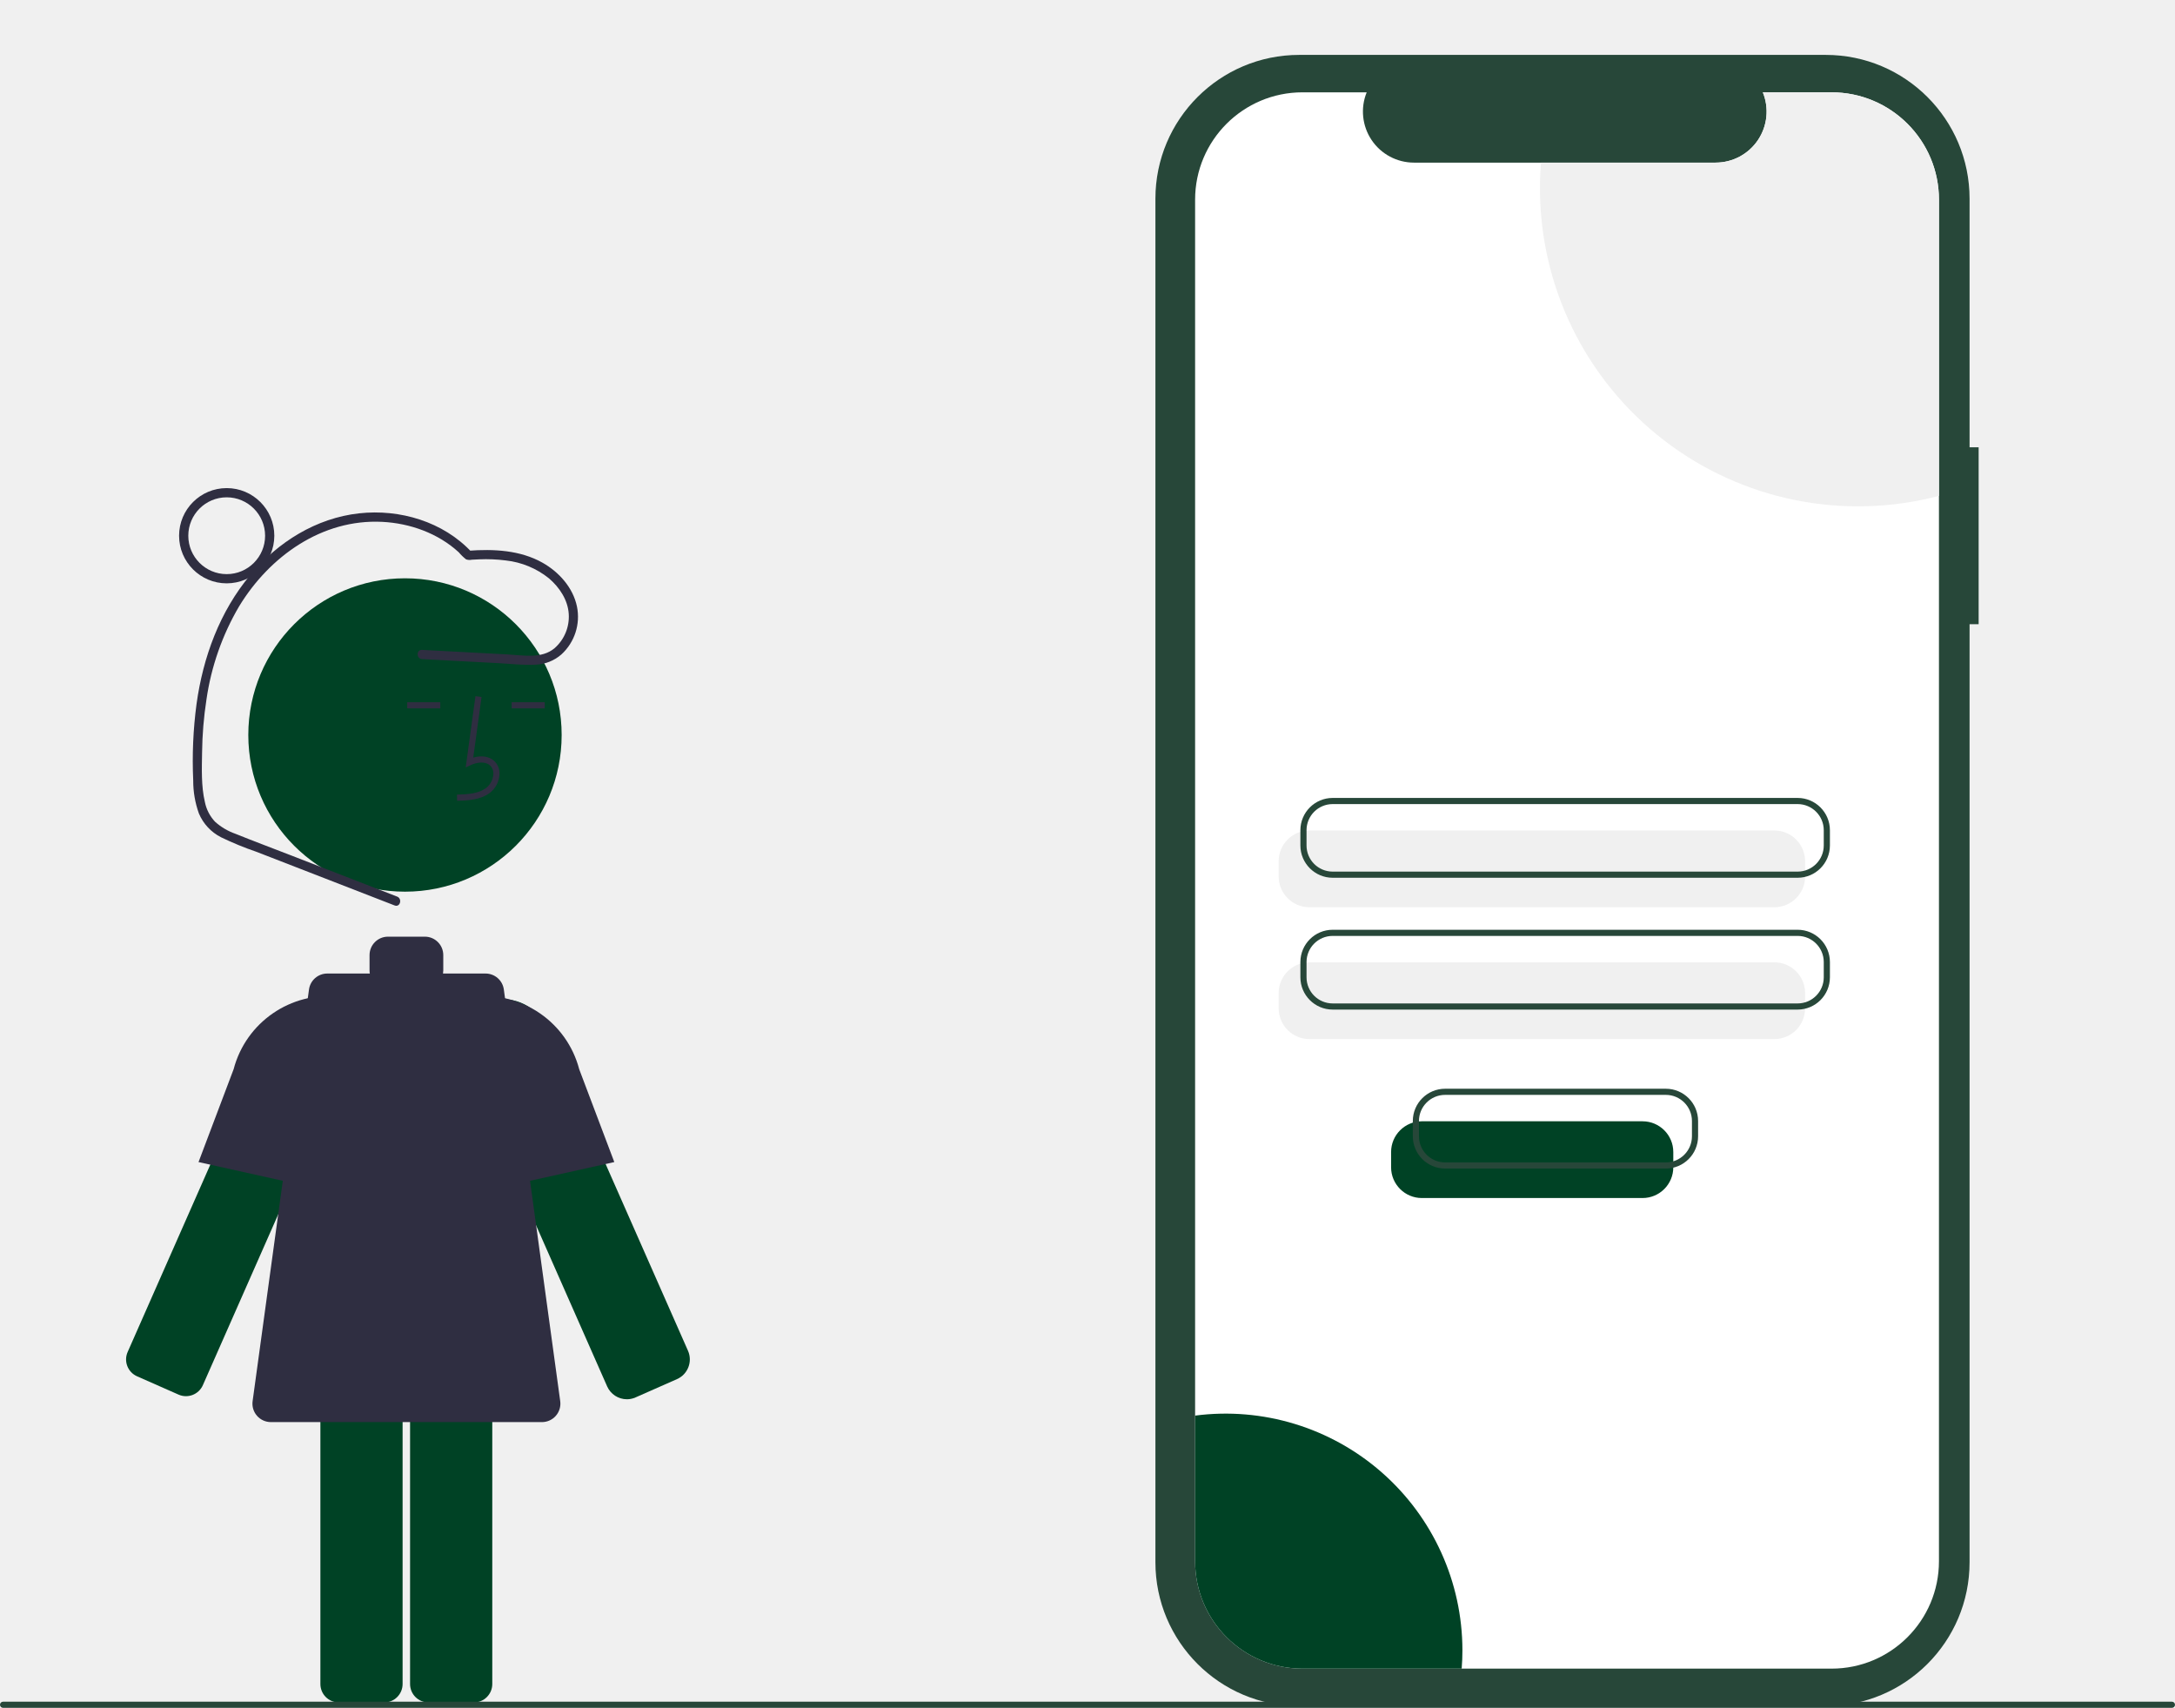
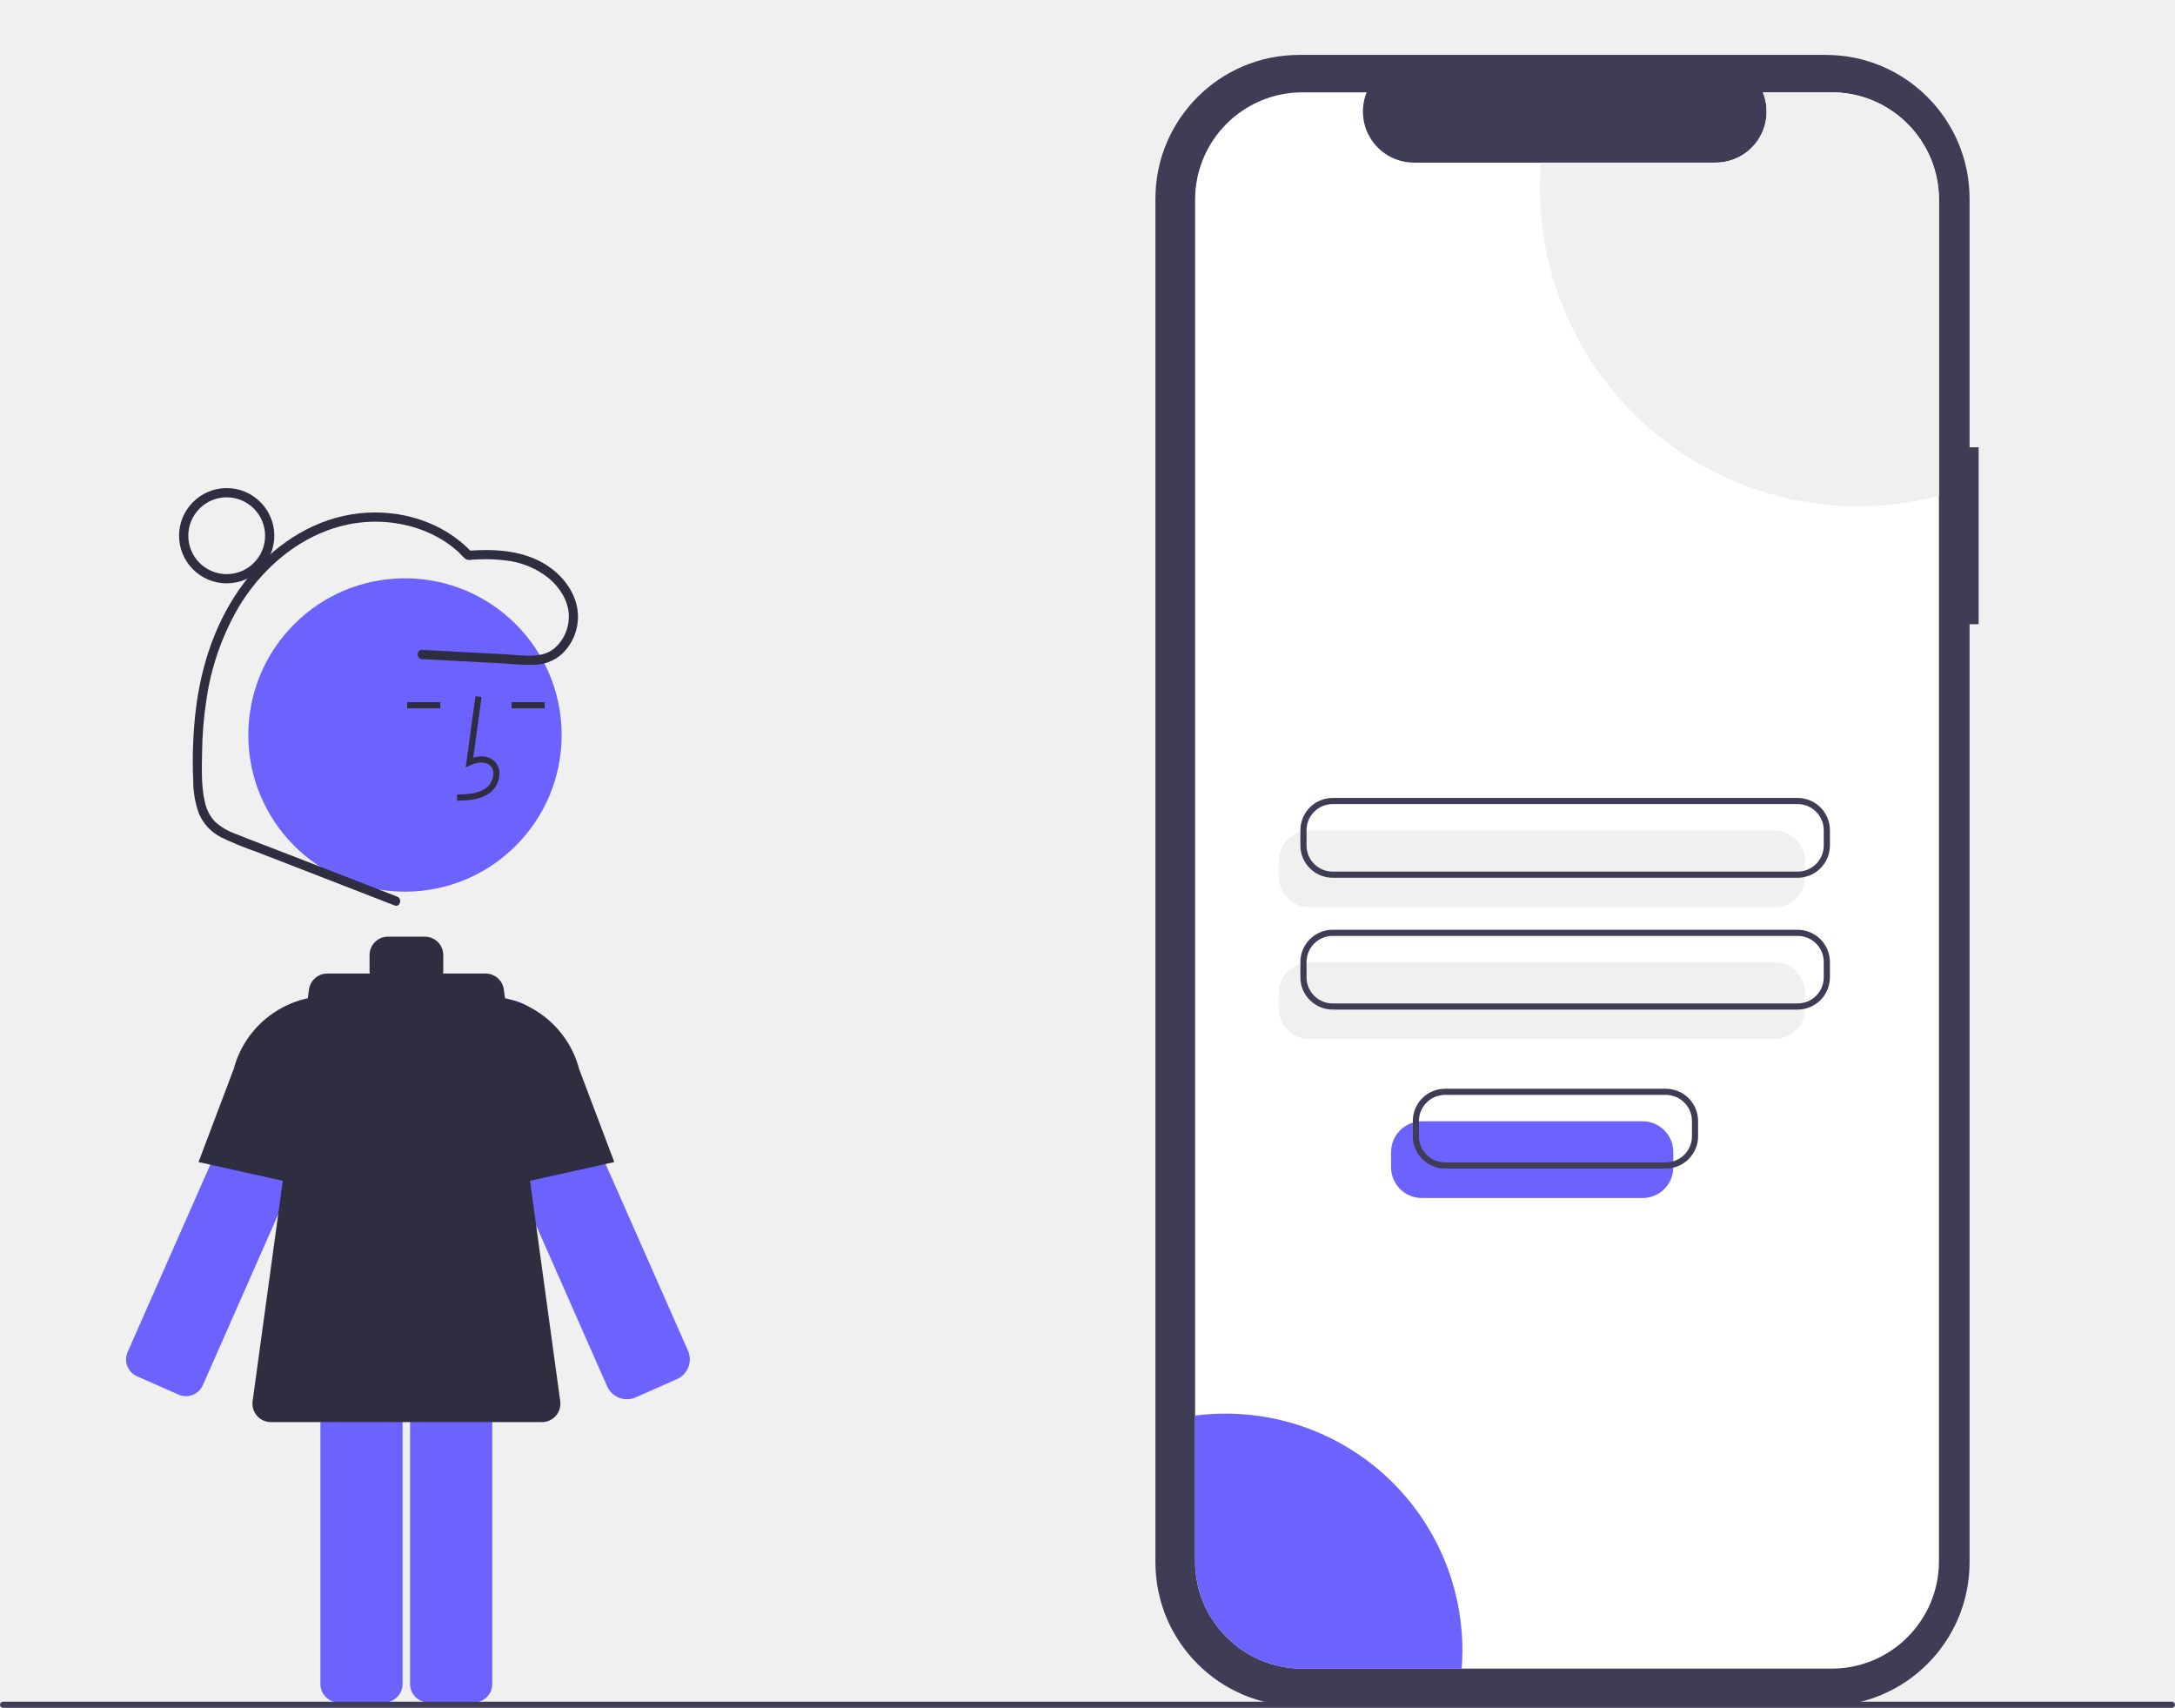
<svg xmlns="http://www.w3.org/2000/svg" data-name="Layer 1" width="708" height="555.867" viewBox="0 0 708 555.867">
  <path id="b10fb2cf-c586-4c5f-9fbf-e678f5ffa3db-216" data-name="Path 133" d="M890.465,679.515a211.722,211.722,0,0,1-46.196,37.27c-.392.241-.79.467-1.189.7l-27.639-24.463c.29-.27.612-.572.958-.905C836.992,672.563,939.229,535.838,946.042,502.544,945.572,505.317,952.189,614.094,890.465,679.515Z" transform="translate(-246 -172.0663)" fill="#f0f0f0" />
  <path id="a32c10c7-75df-4179-a648-6a8d2a687209-217" data-name="Path 134" d="M849.602,721.505c-.523.125-1.054.241-1.588.348l-20.735-18.353c.405-.141.879-.309,1.42-.496,8.897-3.15,35.394-12.66,61.764-23.492,28.334-11.644,56.533-24.8,62.598-33.227C951.76,648.244,911.686,707.622,849.602,721.505Z" transform="translate(-246 -172.0663)" fill="#f0f0f0" />
-   <path d="M890.082,317.646h-2.953V236.753a46.819,46.819,0,0,0-46.819-46.819H668.926a46.819,46.819,0,0,0-46.819,46.819v443.789a46.819,46.819,0,0,0,46.819,46.819H840.31a46.819,46.819,0,0,0,46.819-46.819V375.228h2.953Z" transform="translate(-246 -172.0663)" fill="#274739" />
+   <path d="M890.082,317.646h-2.953V236.753a46.819,46.819,0,0,0-46.819-46.819H668.926a46.819,46.819,0,0,0-46.819,46.819v443.789a46.819,46.819,0,0,0,46.819,46.819H840.31a46.819,46.819,0,0,0,46.819-46.819V375.228h2.953Z" transform="translate(-246 -172.0663)" fill="#3f3d56" />
  <path d="M877.163,237.074V680.217a34.957,34.957,0,0,1-34.969,34.957H669.984a34.954,34.954,0,0,1-34.957-34.957V237.074a34.954,34.954,0,0,1,34.957-34.957h20.898a16.619,16.619,0,0,0,15.383,22.88h98.181a16.601,16.601,0,0,0,15.384-22.88H842.193A34.957,34.957,0,0,1,877.163,237.074Z" transform="translate(-246 -172.0663)" fill="#fff" />
  <path d="M823.595,467.355H672.228a10.011,10.011,0,0,1-10-10v-4.978a10.011,10.011,0,0,1,10-10h151.367a10.011,10.011,0,0,1,10,10v4.978A10.011,10.011,0,0,1,823.595,467.355Z" transform="translate(-246 -172.0663)" fill="#f0f0f0" />
  <path d="M823.595,510.262H672.228a10.011,10.011,0,0,1-10-10v-4.978a10.011,10.011,0,0,1,10-10h151.367a10.011,10.011,0,0,1,10,10v4.978A10.011,10.011,0,0,1,823.595,510.262Z" transform="translate(-246 -172.0663)" fill="#f0f0f0" />
-   <path d="M831.166,457.759H679.8a10.512,10.512,0,0,1-10.5-10.5v-4.978a10.512,10.512,0,0,1,10.5-10.5h151.367a10.512,10.512,0,0,1,10.5,10.5v4.978A10.512,10.512,0,0,1,831.166,457.759Zm-151.367-23.978a8.51,8.51,0,0,0-8.5,8.5v4.978a8.51,8.51,0,0,0,8.5,8.5h151.367a8.51,8.51,0,0,0,8.5-8.5v-4.978a8.51,8.51,0,0,0-8.5-8.5Z" transform="translate(-246 -172.0663)" fill="#274739" />
-   <path d="M831.166,500.666H679.8a10.512,10.512,0,0,1-10.5-10.5V485.189a10.512,10.512,0,0,1,10.5-10.5h151.367a10.512,10.512,0,0,1,10.5,10.5v4.978A10.512,10.512,0,0,1,831.166,500.666ZM679.8,476.689a8.51,8.51,0,0,0-8.5,8.5v4.978a8.51,8.51,0,0,0,8.5,8.5h151.367a8.51,8.51,0,0,0,8.5-8.5V485.189a8.51,8.51,0,0,0-8.5-8.5Z" transform="translate(-246 -172.0663)" fill="#274739" />
+   <path d="M831.166,457.759H679.8a10.512,10.512,0,0,1-10.5-10.5v-4.978a10.512,10.512,0,0,1,10.5-10.5h151.367a10.512,10.512,0,0,1,10.5,10.5v4.978A10.512,10.512,0,0,1,831.166,457.759Zm-151.367-23.978a8.51,8.51,0,0,0-8.5,8.5v4.978a8.51,8.51,0,0,0,8.5,8.5h151.367a8.51,8.51,0,0,0,8.5-8.5v-4.978a8.51,8.51,0,0,0-8.5-8.5Z" transform="translate(-246 -172.0663)" fill="#3f3d56" />
+   <path d="M831.166,500.666H679.8a10.512,10.512,0,0,1-10.5-10.5V485.189a10.512,10.512,0,0,1,10.5-10.5h151.367a10.512,10.512,0,0,1,10.5,10.5v4.978A10.512,10.512,0,0,1,831.166,500.666ZM679.8,476.689a8.51,8.51,0,0,0-8.5,8.5v4.978a8.51,8.51,0,0,0,8.5,8.5h151.367a8.51,8.51,0,0,0,8.5-8.5V485.189a8.51,8.51,0,0,0-8.5-8.5Z" transform="translate(-246 -172.0663)" fill="#3f3d56" />
  <path d="M877.163,237.074V333.464A103.539,103.539,0,0,1,747.28,233.389q0-4.24.341-8.392h56.826a16.601,16.601,0,0,0,15.384-22.88H842.193A34.957,34.957,0,0,1,877.163,237.074Z" transform="translate(-246 -172.0663)" fill="#f0f0f0" />
-   <path d="M722.041,709.154c0,2.032-.076,4.038-.24,6.02H669.984a34.954,34.954,0,0,1-34.957-34.957v-47.4a77.073,77.073,0,0,1,87.013,76.337Z" transform="translate(-246 -172.0663)" fill="#004225" />
-   <path d="M304.121,625.985a6.007,6.007,0,0,0,7.911-3.067l46.679-105.794a13.379,13.379,0,0,0-17.077-17.876h-0a13.199,13.199,0,0,0-6.75,5.78,13.649,13.649,0,0,0-.654,1.293l-46.679,105.794a6,6,0,0,0,3.067,7.912Z" transform="translate(-246 -172.0663)" fill="#004225" />
+   <path d="M722.041,709.154c0,2.032-.076,4.038-.24,6.02H669.984a34.954,34.954,0,0,1-34.957-34.957v-47.4a77.073,77.073,0,0,1,87.013,76.337Z" transform="translate(-246 -172.0663)" fill="#6c63ff" />
+   <path d="M304.121,625.985a6.007,6.007,0,0,0,7.911-3.067l46.679-105.794a13.379,13.379,0,0,0-17.077-17.876h-0a13.199,13.199,0,0,0-6.75,5.78,13.649,13.649,0,0,0-.654,1.293l-46.679,105.794a6,6,0,0,0,3.067,7.912Z" transform="translate(-246 -172.0663)" fill="#6c63ff" />
  <path d="M356.795,560.557l-46.172-10.261,11.428-30.232a31.95,31.95,0,0,1,34.299-23.628l.445.049Z" transform="translate(-246 -172.0663)" fill="#2f2e41" />
-   <path d="M450.055,627.498a7.028,7.028,0,0,1-6.412-4.177L396.964,517.527a14.381,14.381,0,0,1,25.609-12.997v-0a14.618,14.618,0,0,1,.703,1.388l46.679,105.794a7,7,0,0,1-3.579,9.23l-13.961,6.16-.007-.016A6.944,6.944,0,0,1,450.055,627.498Z" transform="translate(-246 -172.0663)" fill="#004225" />
-   <path d="M385.485,591.169a6.007,6.007,0,0,0-6,6V720.183a6.007,6.007,0,0,0,6,6H400.245a6.007,6.007,0,0,0,6-6V597.169a6.007,6.007,0,0,0-6-6Z" transform="translate(-246 -172.0663)" fill="#004225" />
-   <path d="M356.293,591.169a6.007,6.007,0,0,0-6,6V720.183a6.007,6.007,0,0,0,6,6h14.76a6.007,6.007,0,0,0,6-6V597.169a6.007,6.007,0,0,0-6-6Z" transform="translate(-246 -172.0663)" fill="#004225" />
-   <circle cx="131.828" cy="239.224" r="51" fill="#004225" />
+   <path d="M450.055,627.498a7.028,7.028,0,0,1-6.412-4.177L396.964,517.527a14.381,14.381,0,0,1,25.609-12.997v-0a14.618,14.618,0,0,1,.703,1.388l46.679,105.794a7,7,0,0,1-3.579,9.23l-13.961,6.16-.007-.016A6.944,6.944,0,0,1,450.055,627.498Z" transform="translate(-246 -172.0663)" fill="#6c63ff" />
+   <path d="M385.485,591.169a6.007,6.007,0,0,0-6,6V720.183a6.007,6.007,0,0,0,6,6H400.245a6.007,6.007,0,0,0,6-6V597.169a6.007,6.007,0,0,0-6-6Z" transform="translate(-246 -172.0663)" fill="#6c63ff" />
+   <path d="M356.293,591.169a6.007,6.007,0,0,0-6,6V720.183a6.007,6.007,0,0,0,6,6h14.76a6.007,6.007,0,0,0,6-6V597.169a6.007,6.007,0,0,0-6-6Z" transform="translate(-246 -172.0663)" fill="#6c63ff" />
+   <circle cx="131.828" cy="239.224" r="51" fill="#6c63ff" />
  <path d="M394.8,432.699c3.306-.092,7.42-.207,10.59-2.522a8.133,8.133,0,0,0,3.2-6.073,5.471,5.471,0,0,0-1.86-4.493c-1.656-1.399-4.073-1.727-6.678-.961l2.699-19.726-1.981-.271L397.596,421.843l1.655-.759c1.918-.88,4.552-1.328,6.188.055a3.515,3.515,0,0,1,1.153,2.896,6.147,6.147,0,0,1-2.381,4.528c-2.467,1.802-5.746,2.034-9.466,2.138Z" transform="translate(-246 -172.0663)" fill="#2f2e41" />
  <rect x="166.55" y="228.559" width="10.772" height="2" fill="#2f2e41" />
  <rect x="132.55" y="228.559" width="10.772" height="2" fill="#2f2e41" />
  <path d="M428.362,628.119l-18.356-134a6,6,0,0,0-5.945-5.186H390.205a6.025,6.025,0,0,0,.09-1v-5a6,6,0,0,0-6-6h-12a6,6,0,0,0-6,6v5a6.025,6.025,0,0,0,.09,1H352.53a6,6,0,0,0-5.945,5.186l-18.356,134a6,6,0,0,0,5.944,6.814h88.244A6,6,0,0,0,428.362,628.119Z" transform="translate(-246 -172.0663)" fill="#2f2e41" />
  <path d="M399.795,560.557V496.486l.445-.049a31.961,31.961,0,0,1,34.315,23.68l11.411,30.18Z" transform="translate(-246 -172.0663)" fill="#2f2e41" />
  <path d="M375.26,463.882l-35.275-13.692c-5.768-2.239-11.569-4.41-17.307-6.726a19.726,19.726,0,0,1-6.662-3.926,13.09,13.09,0,0,1-3.321-6.427c-1.223-5.171-1.002-10.825-.915-16.102a122.699,122.699,0,0,1,1.422-17.241,83.286,83.286,0,0,1,10.65-30.38c9.893-16.232,26.937-28.444,46.543-27.469,9.077.451,18.206,3.708,24.949,9.914a15.751,15.751,0,0,0,2.355,2.282,3.268,3.268,0,0,0,1.876.126q1.234-.079,2.471-.121a51.043,51.043,0,0,1,8.566.359,27.121,27.121,0,0,1,14.13,5.867c3.37,2.899,6.112,6.992,6.395,11.54a13.66,13.66,0,0,1-4.614,11.151c-4.209,3.547-10.213,2.3-15.261,2.033l-18.494-.98-9.37-.496c-1.929-.102-1.924,2.898,0,3l24.905,1.319c4.002.212,8.127.732,12.132.492a13.574,13.574,0,0,0,8.333-3.352,16.628,16.628,0,0,0,5.037-15.601c-1.284-6.138-5.852-11.215-11.207-14.235-7.286-4.11-15.988-4.504-24.141-3.896l1.061.439c-9.222-9.898-23.349-14.077-36.61-12.615-14.002,1.544-26.456,9.356-35.404,20.038-9.976,11.909-15.413,26.76-17.527,42.03a139.839,139.839,0,0,0-1.082,24.88,31.35,31.35,0,0,0,1.852,10.751,15.39,15.39,0,0,0,7.225,7.746,103.398,103.398,0,0,0,11.468,4.711L342.436,454.344l25.528,9.909,6.498,2.522c1.801.699,2.581-2.201.798-2.893Z" transform="translate(-246 -172.0663)" fill="#2f2e41" />
  <path d="M319.795,361.934a15.5,15.5,0,1,1,15.5-15.5A15.517,15.517,0,0,1,319.795,361.934Zm0-28a12.5,12.5,0,1,0,12.5,12.5A12.514,12.514,0,0,0,319.795,333.934Z" transform="translate(-246 -172.0663)" fill="#2f2e41" />
  <rect x="528.177" y="440.815" width="42.237" height="42.237" transform="translate(147.6141 -410.7547) rotate(37.40978)" fill="#f0f0f0" />
  <path d="M389.295,228.934a33.949,33.949,0,0,1,27.277,13.702l19.59-25.614-58.779-44.956-44.956,58.779,25.333,19.376A34.003,34.003,0,0,1,389.295,228.934Z" transform="translate(-246 -172.0663)" fill="#f0f0f0" />
-   <path d="M953,727.934H247a1,1,0,0,1,0-2H953a1,1,0,0,1,0,2Z" transform="translate(-246 -172.0663)" fill="#274739" />
-   <path d="M780.687,562.003H708.825a10.011,10.011,0,0,1-10-10v-4.978a10.011,10.011,0,0,1,10-10h71.862a10.011,10.011,0,0,1,10,10v4.978A10.011,10.011,0,0,1,780.687,562.003Z" transform="translate(-246 -172.0663)" fill="#004225" />
-   <path d="M788.259,552.407H716.397a10.512,10.512,0,0,1-10.5-10.5v-4.978a10.512,10.512,0,0,1,10.5-10.5h71.862a10.512,10.512,0,0,1,10.5,10.5v4.978A10.512,10.512,0,0,1,788.259,552.407Zm-71.862-23.978a8.51,8.51,0,0,0-8.5,8.5v4.978a8.51,8.51,0,0,0,8.5,8.5h71.862a8.51,8.51,0,0,0,8.5-8.5v-4.978a8.51,8.51,0,0,0-8.5-8.5Z" transform="translate(-246 -172.0663)" fill="#274739" />
+   <path d="M953,727.934H247a1,1,0,0,1,0-2H953a1,1,0,0,1,0,2Z" transform="translate(-246 -172.0663)" fill="#3f3d56" />
+   <path d="M780.687,562.003H708.825a10.011,10.011,0,0,1-10-10v-4.978a10.011,10.011,0,0,1,10-10h71.862a10.011,10.011,0,0,1,10,10v4.978A10.011,10.011,0,0,1,780.687,562.003Z" transform="translate(-246 -172.0663)" fill="#6c63ff" />
+   <path d="M788.259,552.407H716.397a10.512,10.512,0,0,1-10.5-10.5v-4.978a10.512,10.512,0,0,1,10.5-10.5h71.862a10.512,10.512,0,0,1,10.5,10.5v4.978A10.512,10.512,0,0,1,788.259,552.407Zm-71.862-23.978a8.51,8.51,0,0,0-8.5,8.5v4.978a8.51,8.51,0,0,0,8.5,8.5h71.862a8.51,8.51,0,0,0,8.5-8.5v-4.978a8.51,8.51,0,0,0-8.5-8.5Z" transform="translate(-246 -172.0663)" fill="#3f3d56" />
</svg>
